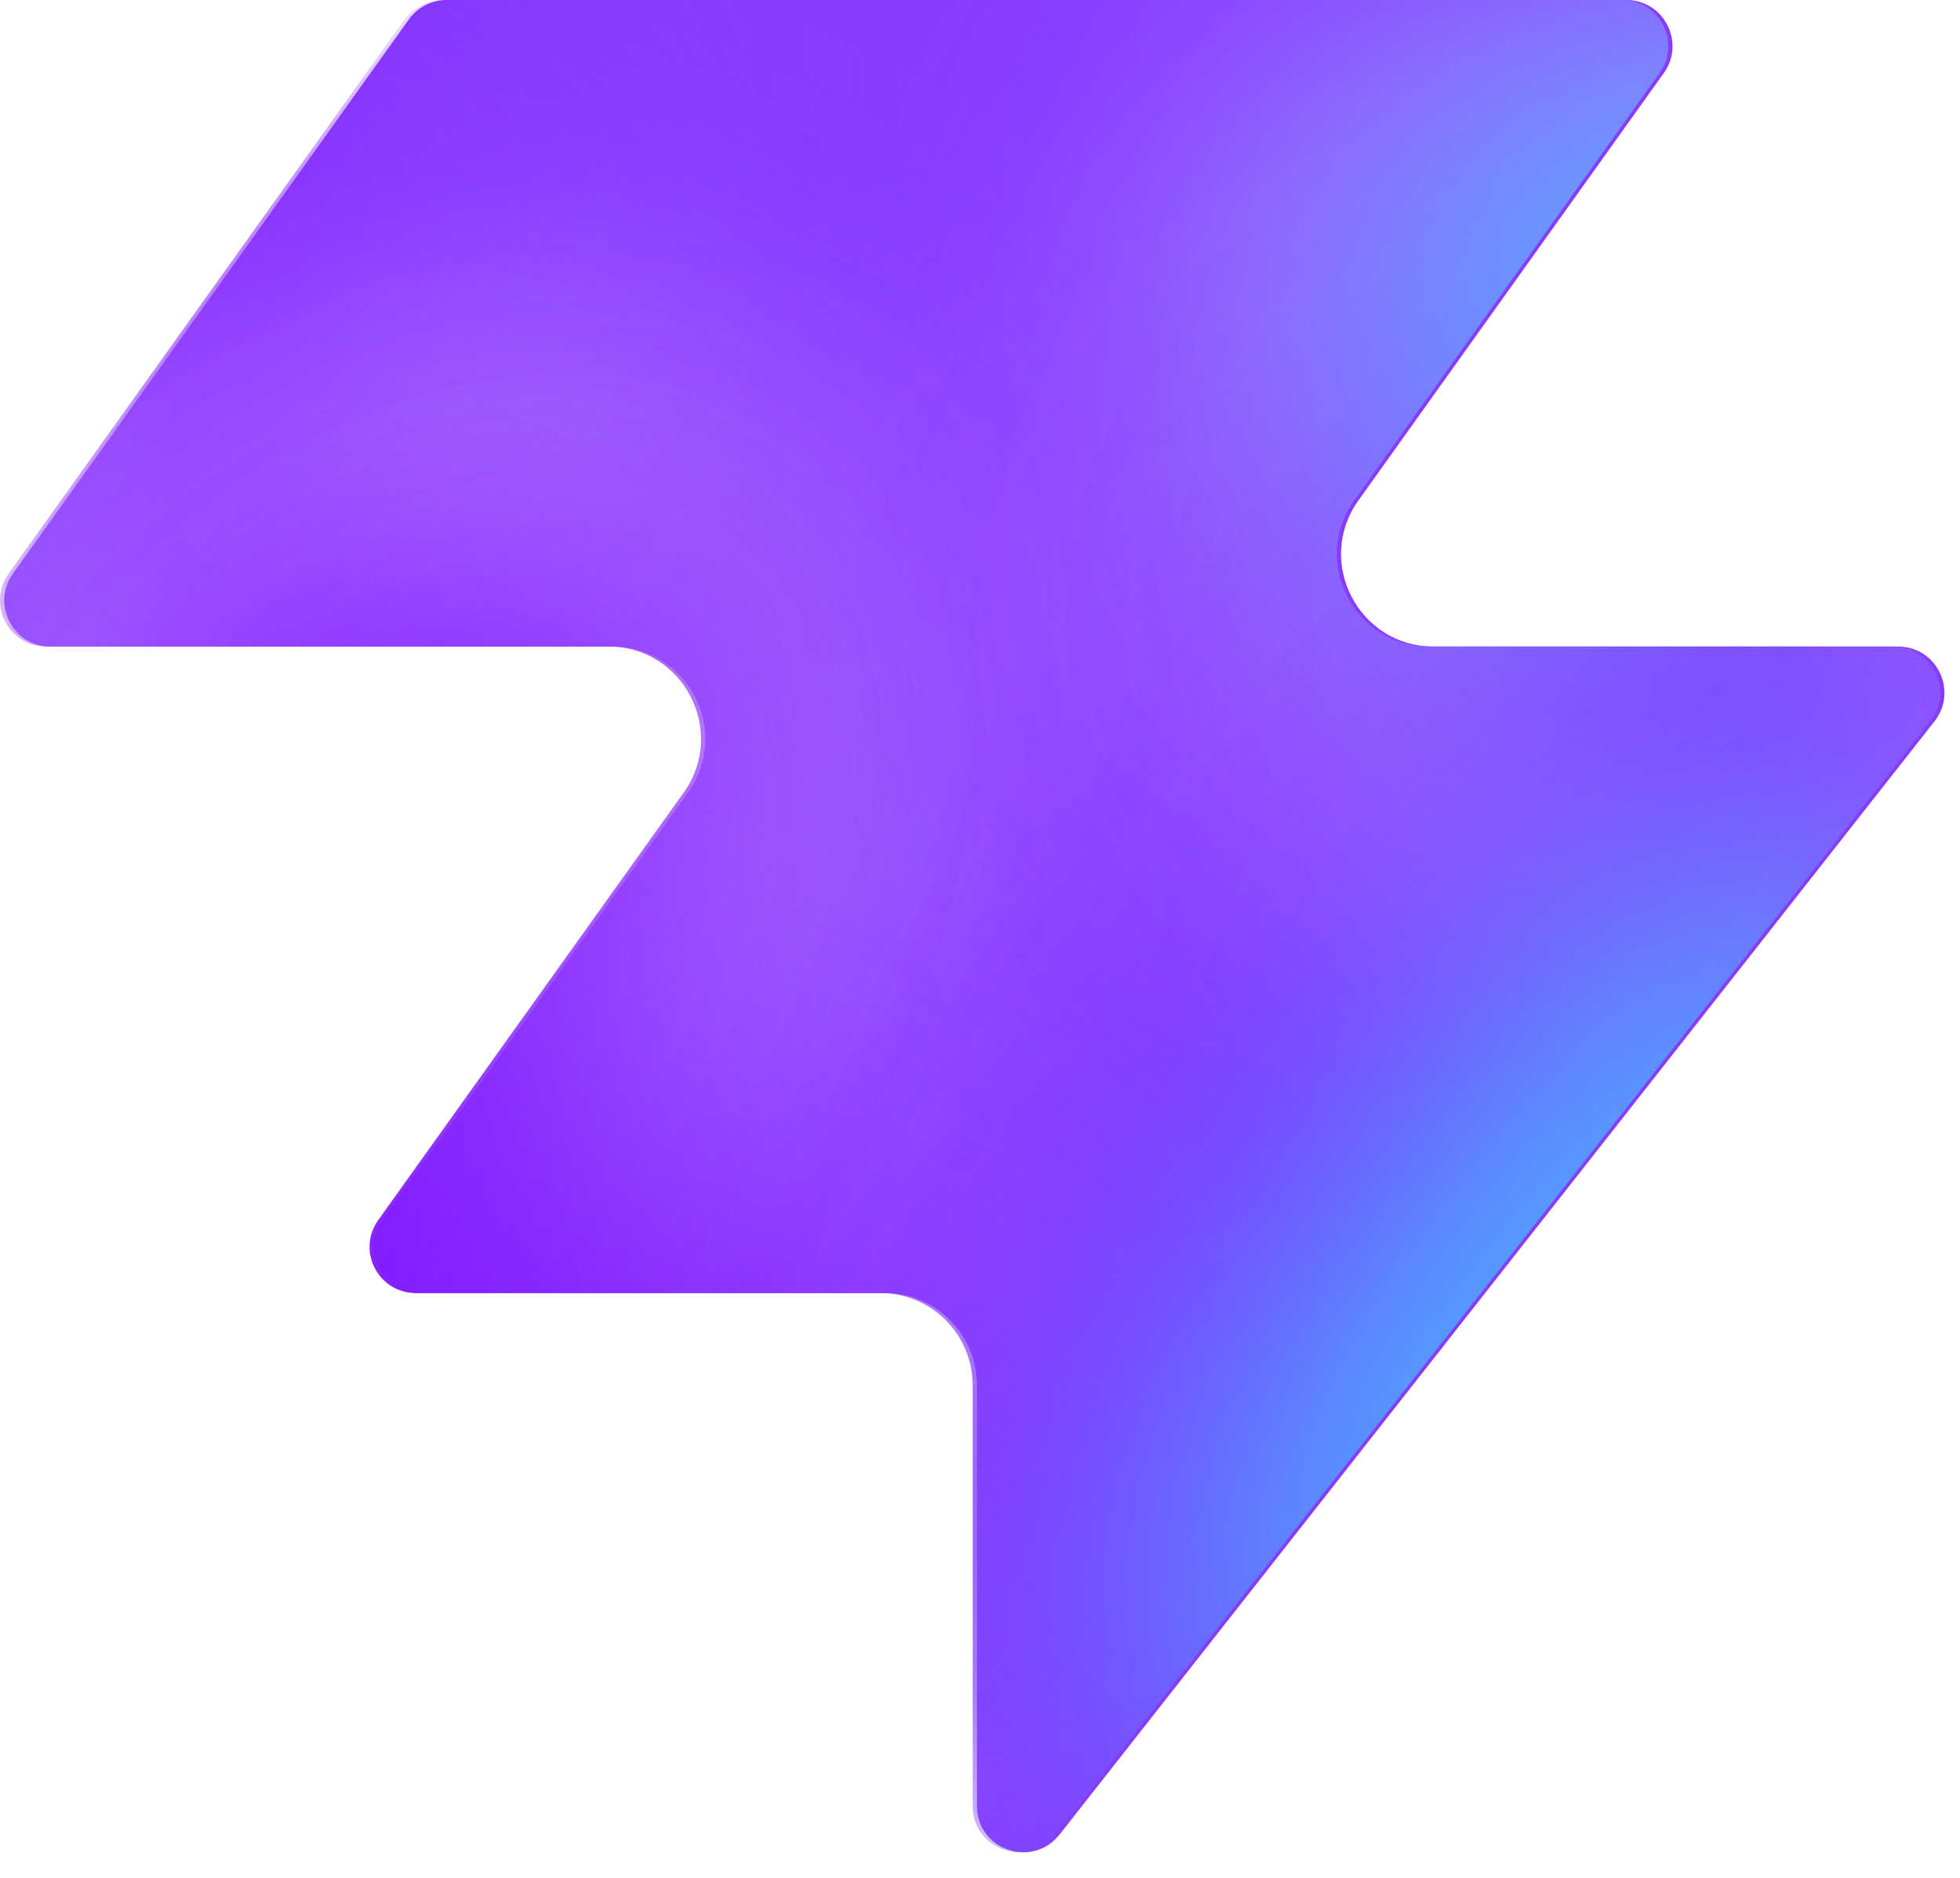
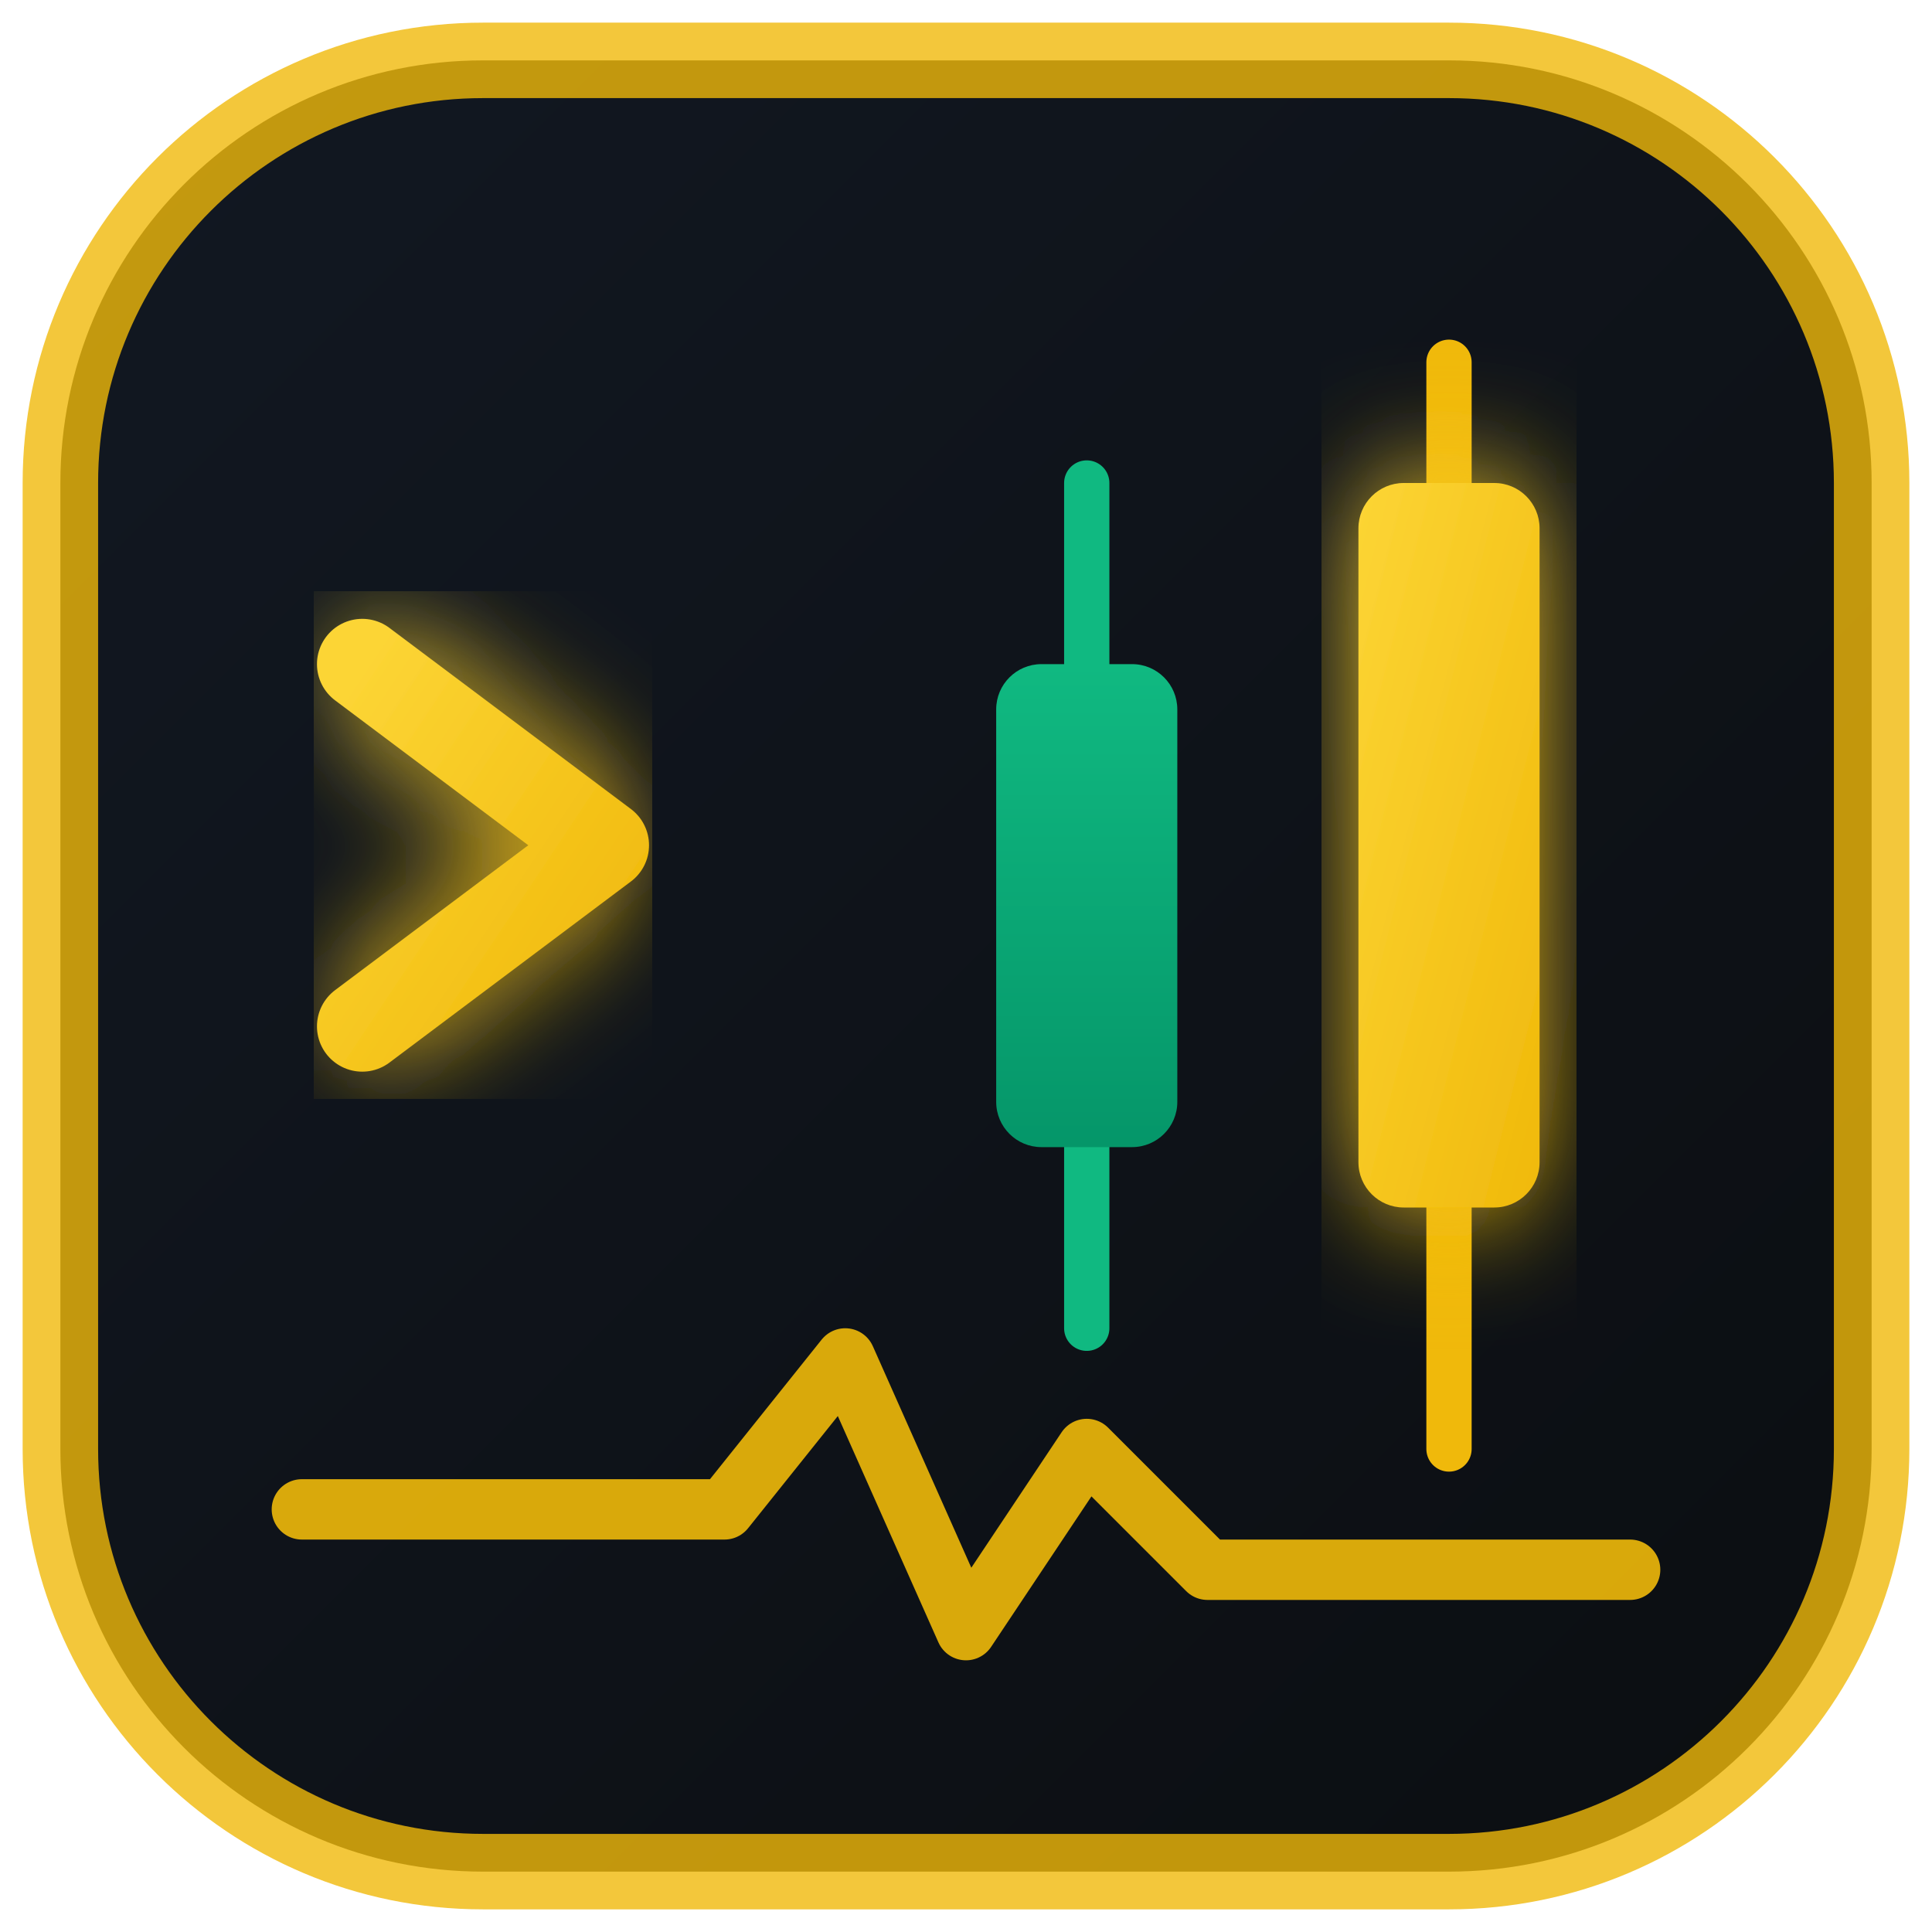
- <svg xmlns="http://www.w3.org/2000/svg" width="48" height="46" fill="none" viewBox="0 0 48 46">
-   <path fill="#863bff" d="M25.946 44.938c-.664.845-2.021.375-2.021-.698V33.937a2.26 2.26 0 0 0-2.262-2.262H10.287c-.92 0-1.456-1.04-.92-1.788l7.48-10.471c1.07-1.497 0-3.578-1.842-3.578H1.237c-.92 0-1.456-1.04-.92-1.788L10.013.474c.214-.297.556-.474.92-.474h28.894c.92 0 1.456 1.04.92 1.788l-7.48 10.471c-1.07 1.498 0 3.579 1.842 3.579h11.377c.943 0 1.473 1.088.89 1.83L25.947 44.94z" style="fill:#863bff;fill:color(display-p3 .525 .23 1);fill-opacity:1" />
-   <mask id="a" width="48" height="46" x="0" y="0" maskUnits="userSpaceOnUse" style="mask-type:alpha">
-     <path fill="#000" d="M25.842 44.938c-.664.844-2.021.375-2.021-.698V33.937a2.26 2.26 0 0 0-2.262-2.262H10.183c-.92 0-1.456-1.04-.92-1.788l7.48-10.471c1.07-1.498 0-3.579-1.842-3.579H1.133c-.92 0-1.456-1.04-.92-1.787L9.91.473c.214-.297.556-.474.92-.474h28.894c.92 0 1.456 1.04.92 1.788l-7.48 10.471c-1.07 1.498 0 3.578 1.842 3.578h11.377c.943 0 1.473 1.088.89 1.832L25.843 44.94z" style="fill:#000;fill-opacity:1" />
-   </mask>
-   <g mask="url(#a)">
-     <g filter="url(#b)">
-       <ellipse cx="5.508" cy="14.704" fill="#ede6ff" rx="5.508" ry="14.704" style="fill:#ede6ff;fill:color(display-p3 .927 .903 1);fill-opacity:1" transform="matrix(.00324 1 1 -.00324 -4.47 31.516)" />
-     </g>
-     <g filter="url(#c)">
-       <ellipse cx="10.399" cy="29.851" fill="#ede6ff" rx="10.399" ry="29.851" style="fill:#ede6ff;fill:color(display-p3 .927 .903 1);fill-opacity:1" transform="matrix(.00324 1 1 -.00324 -39.328 7.883)" />
-     </g>
-     <g filter="url(#d)">
-       <ellipse cx="5.508" cy="30.487" fill="#7e14ff" rx="5.508" ry="30.487" style="fill:#7e14ff;fill:color(display-p3 .492 .077 1);fill-opacity:1" transform="rotate(89.814 -25.913 -14.639)scale(1 -1)" />
-     </g>
-     <g filter="url(#e)">
-       <ellipse cx="5.508" cy="30.599" fill="#7e14ff" rx="5.508" ry="30.599" style="fill:#7e14ff;fill:color(display-p3 .492 .077 1);fill-opacity:1" transform="rotate(89.814 -32.644 -3.334)scale(1 -1)" />
-     </g>
-     <g filter="url(#f)">
-       <ellipse cx="5.508" cy="30.599" fill="#7e14ff" rx="5.508" ry="30.599" style="fill:#7e14ff;fill:color(display-p3 .492 .077 1);fill-opacity:1" transform="matrix(.00324 1 1 -.00324 -34.34 30.47)" />
-     </g>
-     <g filter="url(#g)">
-       <ellipse cx="14.072" cy="22.078" fill="#ede6ff" rx="14.072" ry="22.078" style="fill:#ede6ff;fill:color(display-p3 .927 .903 1);fill-opacity:1" transform="rotate(93.35 24.506 48.493)scale(-1 1)" />
-     </g>
-     <g filter="url(#h)">
-       <ellipse cx="3.47" cy="21.501" fill="#7e14ff" rx="3.47" ry="21.501" style="fill:#7e14ff;fill:color(display-p3 .492 .077 1);fill-opacity:1" transform="rotate(89.009 28.708 47.59)scale(-1 1)" />
-     </g>
-     <g filter="url(#i)">
-       <ellipse cx="3.47" cy="21.501" fill="#7e14ff" rx="3.47" ry="21.501" style="fill:#7e14ff;fill:color(display-p3 .492 .077 1);fill-opacity:1" transform="rotate(89.009 28.708 47.59)scale(-1 1)" />
-     </g>
-     <g filter="url(#j)">
-       <ellipse cx=".387" cy="8.972" fill="#7e14ff" rx="4.407" ry="29.108" style="fill:#7e14ff;fill:color(display-p3 .492 .077 1);fill-opacity:1" transform="rotate(39.51 .387 8.972)" />
-     </g>
-     <g filter="url(#k)">
-       <ellipse cx="47.523" cy="-6.092" fill="#7e14ff" rx="4.407" ry="29.108" style="fill:#7e14ff;fill:color(display-p3 .492 .077 1);fill-opacity:1" transform="rotate(37.892 47.523 -6.092)" />
-     </g>
-     <g filter="url(#l)">
-       <ellipse cx="41.412" cy="6.333" fill="#47bfff" rx="5.971" ry="9.665" style="fill:#47bfff;fill:color(display-p3 .28 .748 1);fill-opacity:1" transform="rotate(37.892 41.412 6.333)" />
-     </g>
-     <g filter="url(#m)">
-       <ellipse cx="-1.879" cy="38.332" fill="#7e14ff" rx="4.407" ry="29.108" style="fill:#7e14ff;fill:color(display-p3 .492 .077 1);fill-opacity:1" transform="rotate(37.892 -1.88 38.332)" />
-     </g>
-     <g filter="url(#n)">
-       <ellipse cx="-1.879" cy="38.332" fill="#7e14ff" rx="4.407" ry="29.108" style="fill:#7e14ff;fill:color(display-p3 .492 .077 1);fill-opacity:1" transform="rotate(37.892 -1.88 38.332)" />
-     </g>
-     <g filter="url(#o)">
-       <ellipse cx="35.651" cy="29.907" fill="#7e14ff" rx="4.407" ry="29.108" style="fill:#7e14ff;fill:color(display-p3 .492 .077 1);fill-opacity:1" transform="rotate(37.892 35.651 29.907)" />
-     </g>
-     <g filter="url(#p)">
-       <ellipse cx="38.418" cy="32.4" fill="#47bfff" rx="5.971" ry="15.297" style="fill:#47bfff;fill:color(display-p3 .28 .748 1);fill-opacity:1" transform="rotate(37.892 38.418 32.4)" />
-     </g>
-   </g>
+ <svg xmlns="http://www.w3.org/2000/svg" viewBox="0 0 64 64" width="64" height="64" fill="none">
  <defs>
-     <filter id="b" width="60.045" height="41.654" x="-19.77" y="16.149" color-interpolation-filters="sRGB" filterUnits="userSpaceOnUse">
-       <feFlood flood-opacity="0" result="BackgroundImageFix" />
-       <feBlend in="SourceGraphic" in2="BackgroundImageFix" result="shape" />
-       <feGaussianBlur result="effect1_foregroundBlur_2002_17158" stdDeviation="7.659" />
-     </filter>
-     <filter id="c" width="90.34" height="51.437" x="-54.613" y="-7.533" color-interpolation-filters="sRGB" filterUnits="userSpaceOnUse">
-       <feFlood flood-opacity="0" result="BackgroundImageFix" />
-       <feBlend in="SourceGraphic" in2="BackgroundImageFix" result="shape" />
-       <feGaussianBlur result="effect1_foregroundBlur_2002_17158" stdDeviation="7.659" />
-     </filter>
-     <filter id="d" width="79.355" height="29.4" x="-49.64" y="2.03" color-interpolation-filters="sRGB" filterUnits="userSpaceOnUse">
-       <feFlood flood-opacity="0" result="BackgroundImageFix" />
-       <feBlend in="SourceGraphic" in2="BackgroundImageFix" result="shape" />
-       <feGaussianBlur result="effect1_foregroundBlur_2002_17158" stdDeviation="4.596" />
-     </filter>
-     <filter id="e" width="79.579" height="29.4" x="-45.045" y="20.029" color-interpolation-filters="sRGB" filterUnits="userSpaceOnUse">
-       <feFlood flood-opacity="0" result="BackgroundImageFix" />
-       <feBlend in="SourceGraphic" in2="BackgroundImageFix" result="shape" />
-       <feGaussianBlur result="effect1_foregroundBlur_2002_17158" stdDeviation="4.596" />
-     </filter>
-     <filter id="f" width="79.579" height="29.4" x="-43.513" y="21.178" color-interpolation-filters="sRGB" filterUnits="userSpaceOnUse">
-       <feFlood flood-opacity="0" result="BackgroundImageFix" />
-       <feBlend in="SourceGraphic" in2="BackgroundImageFix" result="shape" />
-       <feGaussianBlur result="effect1_foregroundBlur_2002_17158" stdDeviation="4.596" />
-     </filter>
-     <filter id="g" width="74.749" height="58.852" x="15.756" y="-17.901" color-interpolation-filters="sRGB" filterUnits="userSpaceOnUse">
-       <feFlood flood-opacity="0" result="BackgroundImageFix" />
-       <feBlend in="SourceGraphic" in2="BackgroundImageFix" result="shape" />
-       <feGaussianBlur result="effect1_foregroundBlur_2002_17158" stdDeviation="7.659" />
-     </filter>
-     <filter id="h" width="61.377" height="25.362" x="23.548" y="2.284" color-interpolation-filters="sRGB" filterUnits="userSpaceOnUse">
-       <feFlood flood-opacity="0" result="BackgroundImageFix" />
-       <feBlend in="SourceGraphic" in2="BackgroundImageFix" result="shape" />
-       <feGaussianBlur result="effect1_foregroundBlur_2002_17158" stdDeviation="4.596" />
-     </filter>
-     <filter id="i" width="61.377" height="25.362" x="23.548" y="2.284" color-interpolation-filters="sRGB" filterUnits="userSpaceOnUse">
-       <feFlood flood-opacity="0" result="BackgroundImageFix" />
-       <feBlend in="SourceGraphic" in2="BackgroundImageFix" result="shape" />
-       <feGaussianBlur result="effect1_foregroundBlur_2002_17158" stdDeviation="4.596" />
-     </filter>
-     <filter id="j" width="56.045" height="63.649" x="-27.636" y="-22.853" color-interpolation-filters="sRGB" filterUnits="userSpaceOnUse">
-       <feFlood flood-opacity="0" result="BackgroundImageFix" />
-       <feBlend in="SourceGraphic" in2="BackgroundImageFix" result="shape" />
-       <feGaussianBlur result="effect1_foregroundBlur_2002_17158" stdDeviation="4.596" />
-     </filter>
-     <filter id="k" width="54.814" height="64.646" x="20.116" y="-38.415" color-interpolation-filters="sRGB" filterUnits="userSpaceOnUse">
-       <feFlood flood-opacity="0" result="BackgroundImageFix" />
-       <feBlend in="SourceGraphic" in2="BackgroundImageFix" result="shape" />
-       <feGaussianBlur result="effect1_foregroundBlur_2002_17158" stdDeviation="4.596" />
-     </filter>
-     <filter id="l" width="33.541" height="35.313" x="24.641" y="-11.323" color-interpolation-filters="sRGB" filterUnits="userSpaceOnUse">
-       <feFlood flood-opacity="0" result="BackgroundImageFix" />
-       <feBlend in="SourceGraphic" in2="BackgroundImageFix" result="shape" />
-       <feGaussianBlur result="effect1_foregroundBlur_2002_17158" stdDeviation="4.596" />
-     </filter>
-     <filter id="m" width="54.814" height="64.646" x="-29.286" y="6.009" color-interpolation-filters="sRGB" filterUnits="userSpaceOnUse">
-       <feFlood flood-opacity="0" result="BackgroundImageFix" />
-       <feBlend in="SourceGraphic" in2="BackgroundImageFix" result="shape" />
-       <feGaussianBlur result="effect1_foregroundBlur_2002_17158" stdDeviation="4.596" />
-     </filter>
-     <filter id="n" width="54.814" height="64.646" x="-29.286" y="6.009" color-interpolation-filters="sRGB" filterUnits="userSpaceOnUse">
-       <feFlood flood-opacity="0" result="BackgroundImageFix" />
-       <feBlend in="SourceGraphic" in2="BackgroundImageFix" result="shape" />
-       <feGaussianBlur result="effect1_foregroundBlur_2002_17158" stdDeviation="4.596" />
-     </filter>
-     <filter id="o" width="54.814" height="64.646" x="8.244" y="-2.416" color-interpolation-filters="sRGB" filterUnits="userSpaceOnUse">
-       <feFlood flood-opacity="0" result="BackgroundImageFix" />
-       <feBlend in="SourceGraphic" in2="BackgroundImageFix" result="shape" />
-       <feGaussianBlur result="effect1_foregroundBlur_2002_17158" stdDeviation="4.596" />
-     </filter>
-     <filter id="p" width="39.409" height="43.623" x="18.713" y="10.588" color-interpolation-filters="sRGB" filterUnits="userSpaceOnUse">
-       <feFlood flood-opacity="0" result="BackgroundImageFix" />
-       <feBlend in="SourceGraphic" in2="BackgroundImageFix" result="shape" />
-       <feGaussianBlur result="effect1_foregroundBlur_2002_17158" stdDeviation="4.596" />
+     <linearGradient id="bgGrad" x1="0%" y1="0%" x2="100%" y2="100%">
+       <stop offset="0%" stop-color="#121822" />
+       <stop offset="100%" stop-color="#0B0E11" />
+     </linearGradient>
+     <linearGradient id="goldGrad" x1="0%" y1="0%" x2="100%" y2="100%">
+       <stop offset="0%" stop-color="#FCD535" />
+       <stop offset="100%" stop-color="#F0B90B" />
+     </linearGradient>
+     <linearGradient id="greenGrad" x1="0%" y1="0%" x2="0%" y2="100%">
+       <stop offset="0%" stop-color="#10B981" />
+       <stop offset="100%" stop-color="#059669" />
+     </linearGradient>
+     <filter id="glow" x="-20%" y="-20%" width="140%" height="140%">
+       <feGaussianBlur stdDeviation="2" result="blur" />
+       <feComposite in="SourceGraphic" in2="blur" operator="over" />
    </filter>
  </defs>
+   <rect x="2" y="2" width="60" height="60" rx="14" fill="url(#bgGrad)" stroke="#F0B90B" stroke-width="2.5" stroke-opacity="0.8" />
+   <path d="M12 22 L20 28 L12 34" stroke="url(#goldGrad)" stroke-width="3" stroke-linecap="round" stroke-linejoin="round" filter="url(#glow)" />
+   <line x1="22" y1="34" x2="28" y2="34" stroke="url(#goldGrad)" stroke-width="3" stroke-linecap="round" />
+   <line x1="36" y1="16" x2="36" y2="44" stroke="#10B981" stroke-width="1.5" stroke-linecap="round" />
+   <rect x="33" y="22" width="6" height="16" rx="1.5" fill="url(#greenGrad)" />
+   <line x1="48" y1="12" x2="48" y2="48" stroke="#F0B90B" stroke-width="1.5" stroke-linecap="round" />
+   <rect x="45" y="16" width="6" height="24" rx="1.5" fill="url(#goldGrad)" filter="url(#glow)" />
+   <path d="M10 50 L24 50 L28 45 L32 54 L36 48 L40 52 L54 52" stroke="#F0B90B" stroke-width="2" stroke-linecap="round" stroke-linejoin="round" stroke-opacity="0.9" />
</svg>
